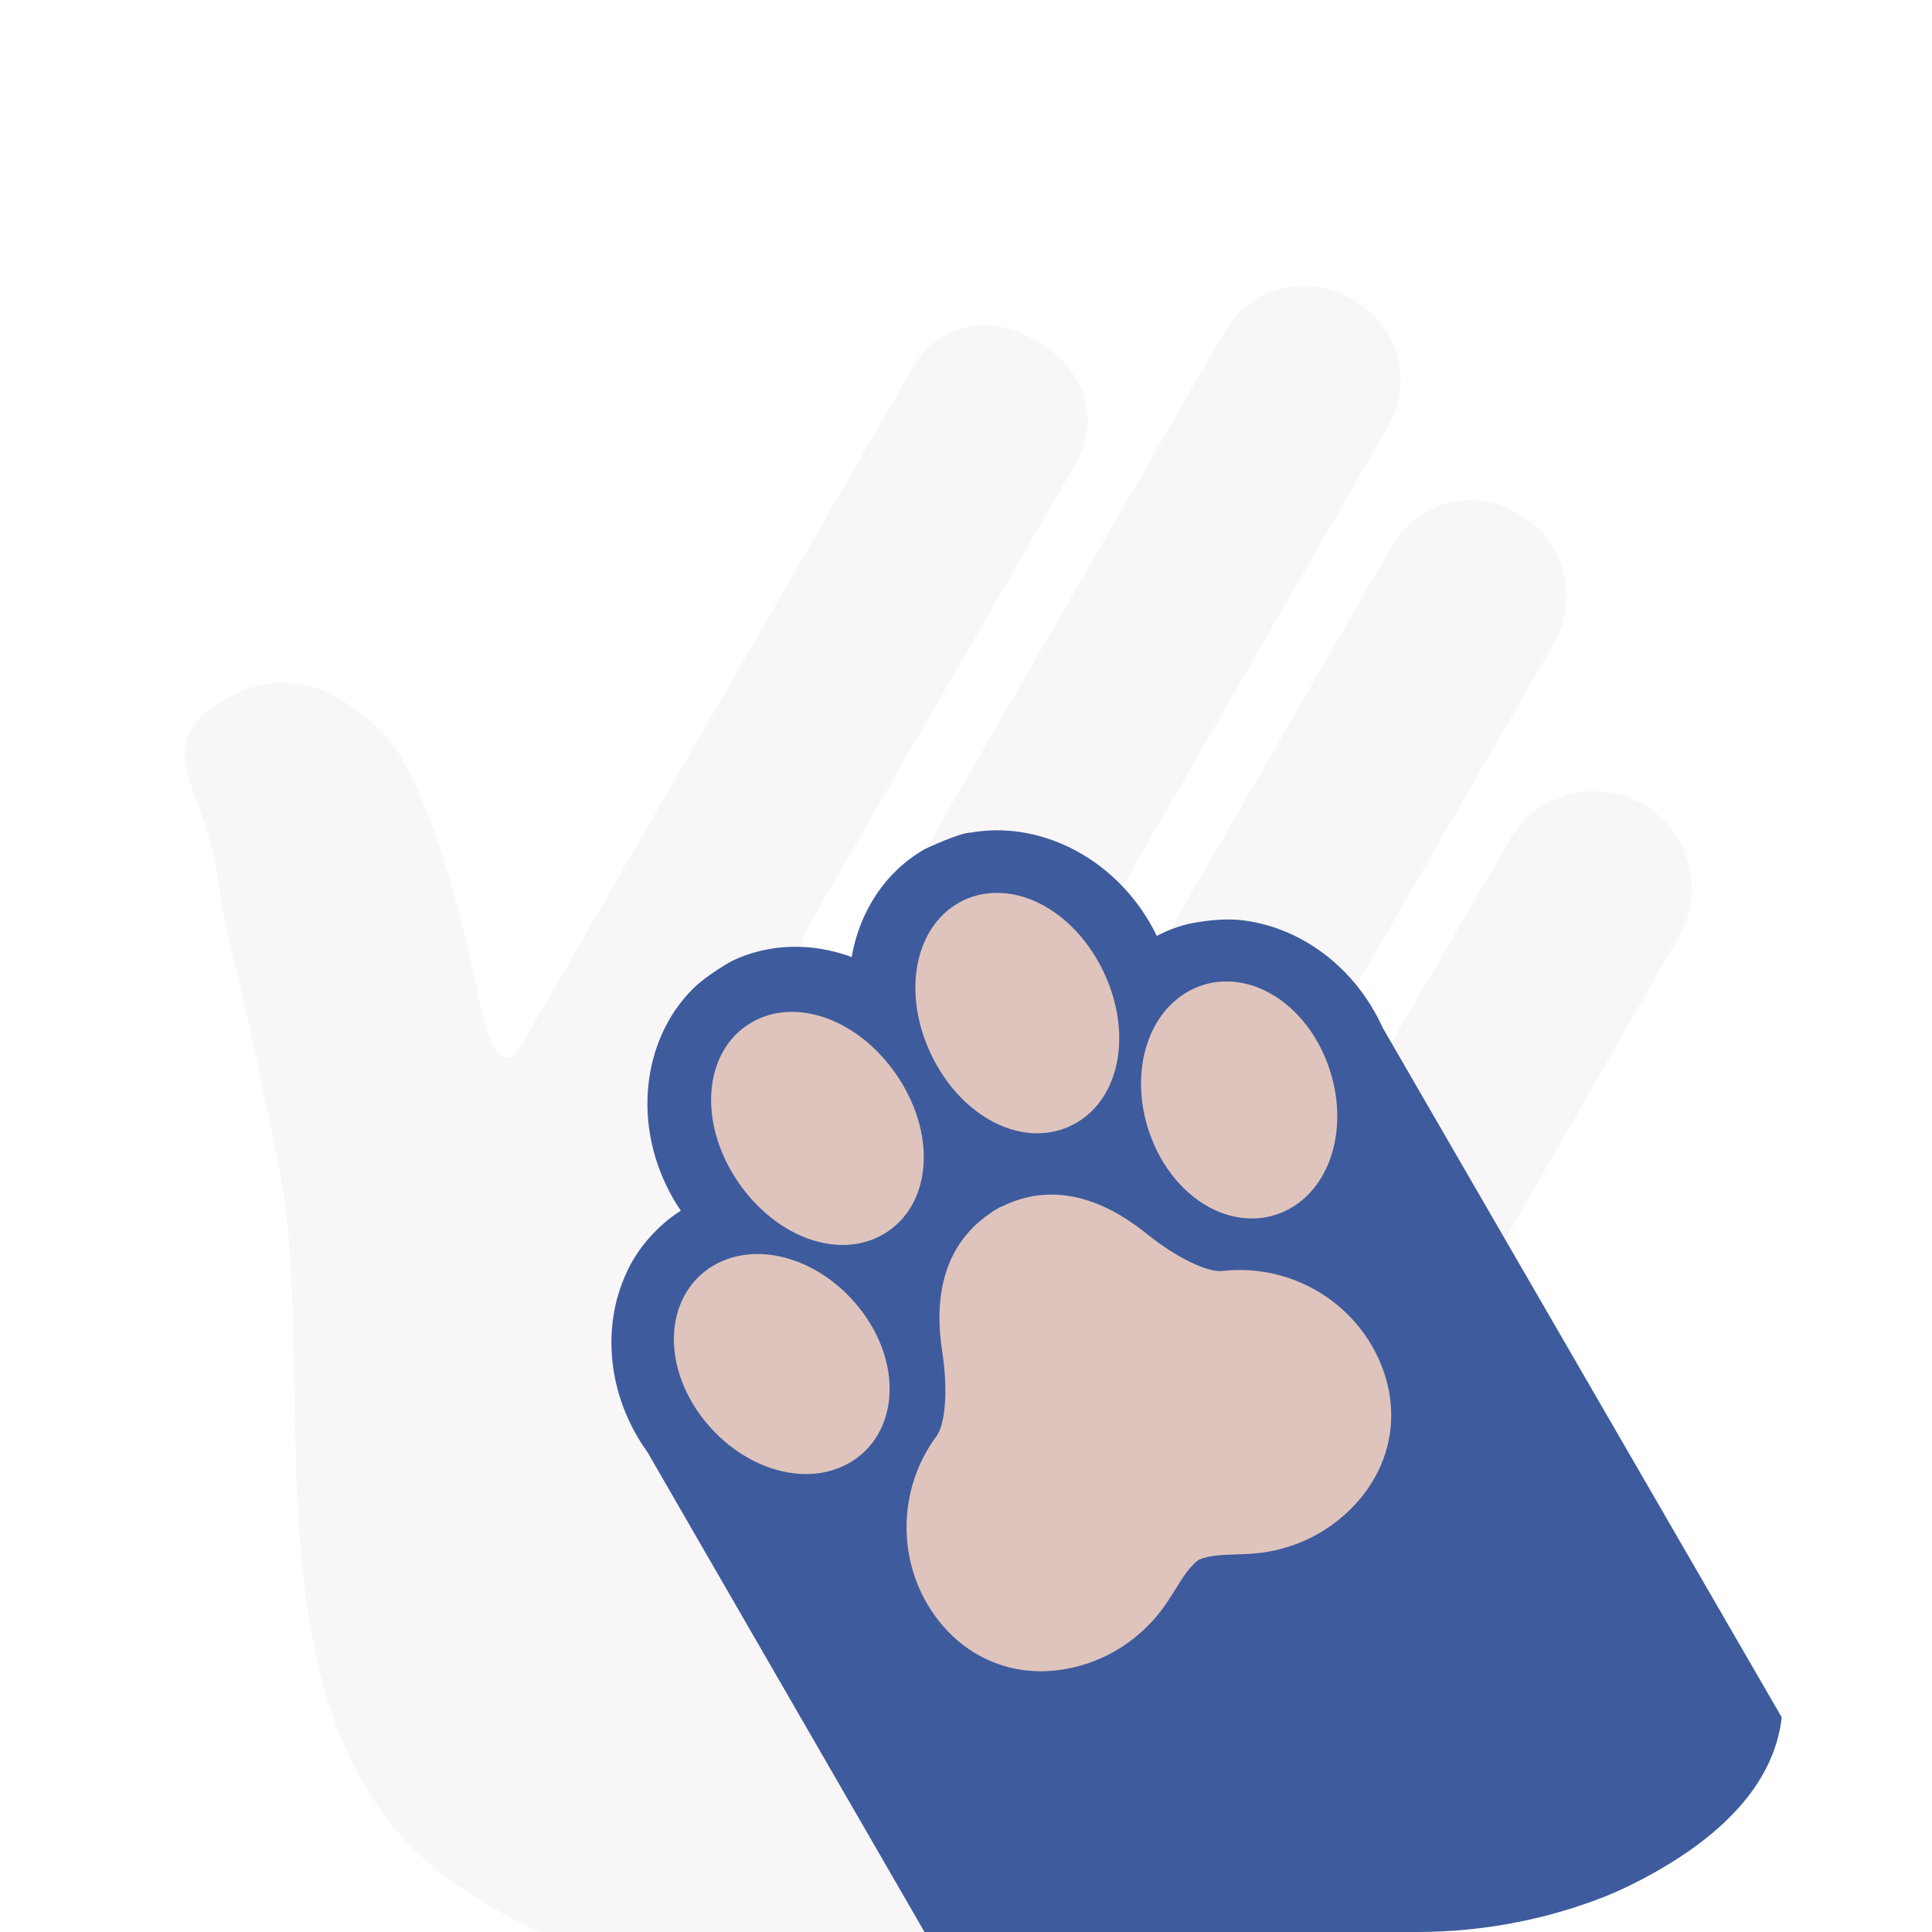
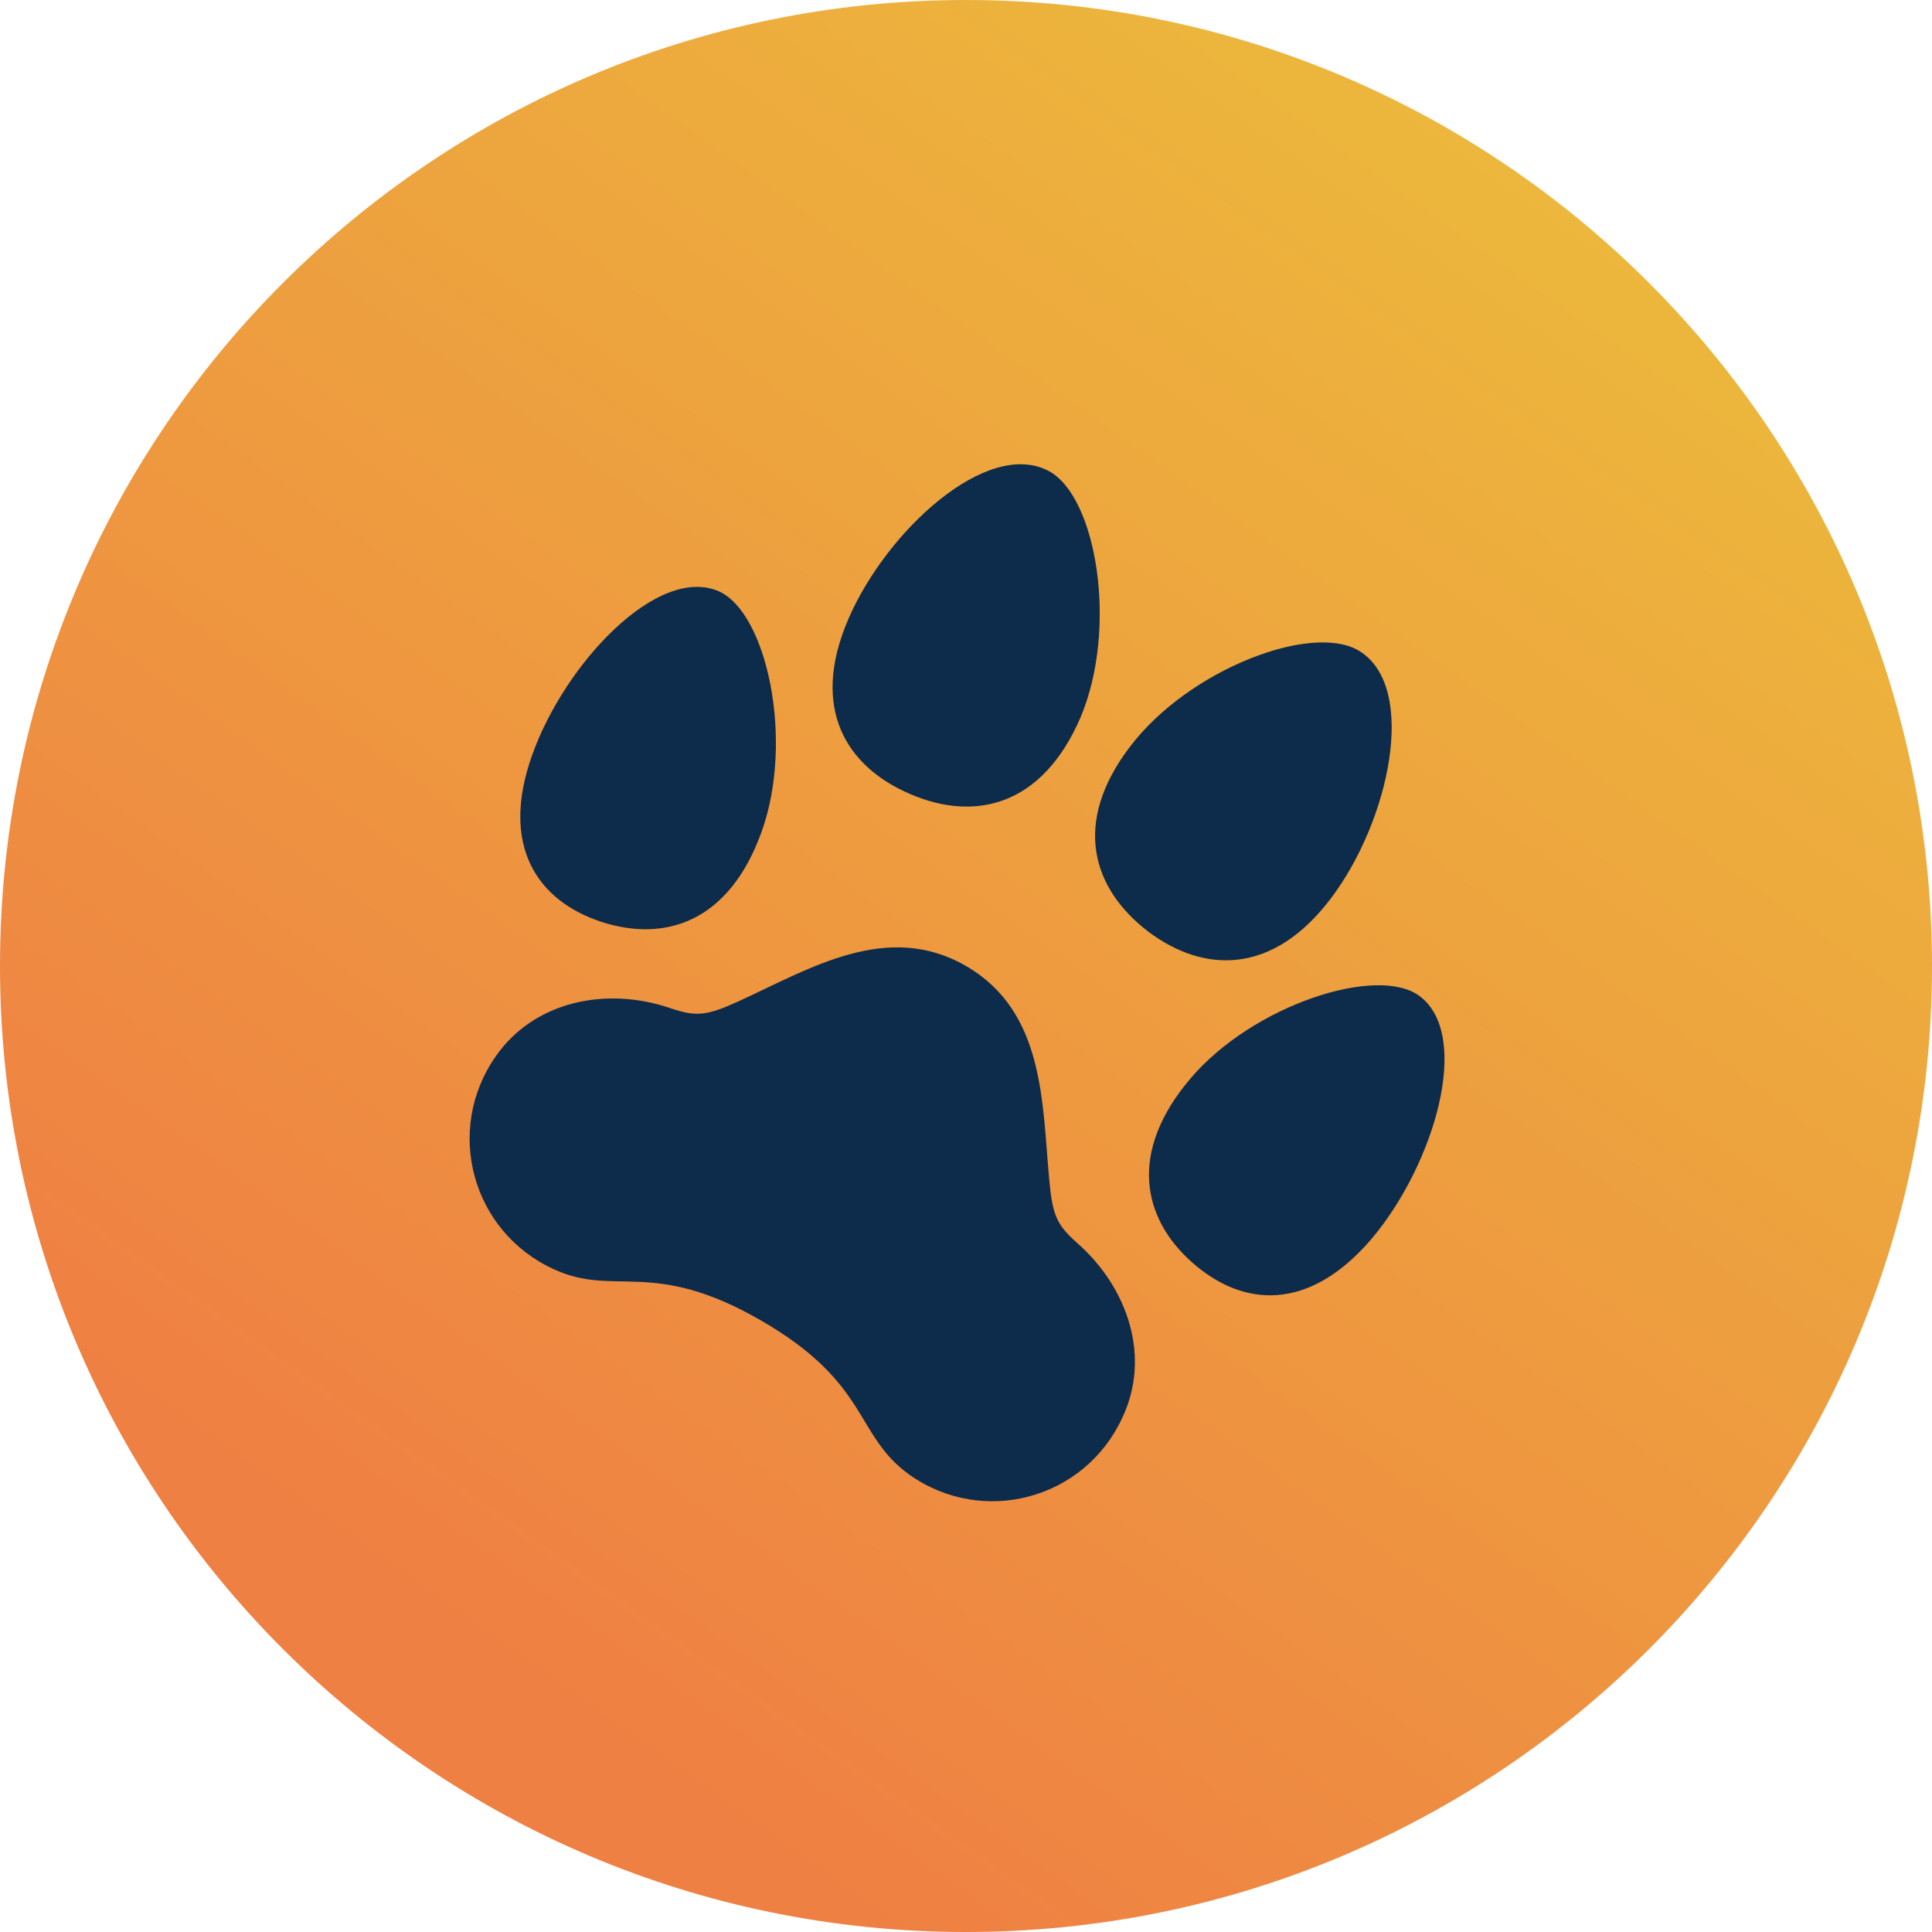
<svg xmlns="http://www.w3.org/2000/svg" width="90" height="90" viewBox="0 0 90 90" fill="none">
-   <mask id="mask0" mask-type="alpha" maskUnits="userSpaceOnUse" x="0" y="0" width="90" height="90">
-     <rect width="90" height="90" rx="24" fill="#C4C4C4" />
-   </mask>
-   <g mask="url(#mask0)">
-     <path d="M76.53 37.463C74.361 36.211 71.595 36.935 70.355 39.082L60.22 56.471C60.22 56.471 59.525 57.691 58.343 57.008C57.136 56.311 57.871 55.115 57.871 55.115L72.388 29.971C73.627 27.825 72.847 25.154 70.678 23.902C68.507 22.648 66 23.421 64.761 25.568L50.245 50.71C50.245 50.71 49.403 51.862 48.236 51.188C47.079 50.52 47.702 49.241 47.702 49.241L64.637 19.909C65.875 17.764 65.181 15.19 63.011 13.937C60.841 12.684 58.251 13.362 57.012 15.507L40.077 44.84C40.077 44.84 39.338 45.982 38.089 45.261C36.861 44.551 37.534 43.372 37.534 43.372L50.115 21.581C51.355 19.434 50.432 17.108 48.262 15.855C46.091 14.602 43.726 15.031 42.488 17.177L24.101 49.024C24.101 49.024 23.071 50.316 22.367 46.794C20.562 37.765 18.505 34.989 18.505 34.989C18.505 34.989 14.907 29.685 10.171 32.777C6.738 35.021 9.914 36.7 10.288 42.105C11.438 46.924 11.945 49.178 12.984 54.313C15.078 64.652 10.625 81.721 22.367 88.5C22.367 88.5 42.488 102.5 60.005 75.345L78.215 43.62C79.453 41.471 78.7 38.716 76.53 37.463Z" fill="#F9F6F7" />
-     <path d="M57.804 42.862C56.678 42.74 55.357 43.04 55.357 43.04C55.005 43.13 54.657 43.24 54.317 43.391C54.173 43.455 54.03 43.525 53.89 43.599C53.794 43.402 53.693 43.209 53.584 43.021C51.752 39.847 48.331 38.231 45.22 38.786C44.683 38.786 43.044 39.576 43.107 39.544C43.086 39.556 43.064 39.564 43.044 39.576C41.25 40.611 40.044 42.446 39.674 44.581C37.799 43.892 35.788 43.946 34.081 44.772C34.081 44.772 32.93 45.411 32.276 46.064C29.896 48.444 29.424 52.481 31.368 55.848C31.477 56.035 31.593 56.22 31.716 56.401C31.582 56.486 31.45 56.574 31.324 56.667C31.06 56.86 30.821 57.073 30.593 57.296C29.589 58.277 29.189 59.282 29.189 59.282C28.011 61.798 28.285 65.037 30.163 67.65L43.599 90.922C49.5 94.5 81.653 91.851 83 80L64.411 47.877C63.109 45 60.516 43.156 57.804 42.862Z" fill="#3E5B9D" />
-     <path d="M56.954 59.206C56.256 59.285 54.839 58.602 53.508 57.545C52.596 56.821 49.851 54.641 46.685 56.195C46.588 56.229 46.491 56.282 46.411 56.335C46.322 56.379 46.23 56.435 46.154 56.502C43.222 58.466 43.738 61.935 43.909 63.087C44.159 64.768 44.042 66.337 43.624 66.902C41.747 69.439 41.767 72.946 43.673 75.43C45.424 77.712 48.242 78.45 51.026 77.355C52.222 76.886 53.314 76.053 54.102 75.013C54.356 74.68 54.565 74.343 54.766 74.018C55.109 73.465 55.407 72.984 55.837 72.662C56.33 72.45 56.897 72.433 57.547 72.412C57.929 72.4 58.324 72.388 58.74 72.336C59.688 72.216 60.625 71.901 61.448 71.426C61.748 71.252 62.038 71.056 62.306 70.842C64.646 68.978 65.416 66.169 64.314 63.512C63.117 60.62 60.09 58.849 56.954 59.206Z" fill="#DFC4BD" />
-     <path d="M40.105 67.771C40.878 67.117 41.348 66.154 41.429 65.059C41.54 63.563 40.947 61.958 39.801 60.654C37.946 58.543 35.196 57.822 33.26 58.94C33.073 59.048 32.894 59.173 32.73 59.312C31.957 59.966 31.486 60.929 31.405 62.024C31.294 63.52 31.887 65.126 33.033 66.43C34.888 68.54 37.639 69.261 39.574 68.144C39.762 68.036 39.941 67.91 40.105 67.771Z" fill="#DFC4BD" />
-     <path d="M41.141 57.502C41.224 57.455 41.306 57.403 41.385 57.348C43.439 55.926 43.593 52.712 41.736 50.031C39.892 47.368 36.828 46.356 34.763 47.786C33.741 48.494 33.144 49.725 33.126 51.163C33.109 52.482 33.566 53.882 34.412 55.103C36.185 57.662 39.077 58.694 41.141 57.502Z" fill="#DFC4BD" />
-     <path d="M55.905 45.932C55.703 46.005 55.505 46.097 55.318 46.205C53.382 47.323 52.631 50.066 53.531 52.727C54.088 54.371 55.182 55.688 56.532 56.34C57.522 56.817 58.591 56.892 59.543 56.549C59.746 56.476 59.943 56.384 60.131 56.276C62.066 55.159 62.818 52.415 61.917 49.755C61.36 48.11 60.266 46.793 58.916 46.142C57.927 45.664 56.858 45.59 55.905 45.932Z" fill="#DFC4BD" />
-     <path d="M50.131 52.313C52.194 51.121 52.747 48.1 51.416 45.286C50.782 43.942 49.798 42.847 48.648 42.202C47.394 41.498 46.029 41.4 44.904 41.931C42.638 43.001 41.978 46.164 43.362 49.092C44.756 52.041 47.616 53.514 49.875 52.447C49.962 52.405 50.048 52.36 50.131 52.313Z" fill="#DFC4BD" />
-   </g>
+   <path d="M45 90C69.853 90 90 69.853 90 45C90 20.147 69.853 0 45 0C20.147 0 0 20.147 0 45C0 69.853 20.147 90 45 90Z" fill="url(#paint0_linear)" />
+   <path d="M50.152 57.879C49.242 57.06 49.03 56.636 48.879 54.97C48.545 51.364 48.667 47.121 45 45C41.333 42.879 37.727 45.121 34.424 46.636C32.909 47.333 32.424 47.364 31.242 46.97C28.242 45.939 24.879 46.636 23.091 49.212C20.697 52.636 21.97 57.364 25.788 59.121C28.667 60.454 30.364 58.576 35.455 61.515C40.545 64.454 39.788 66.848 42.364 68.697C45.788 71.121 50.515 69.848 52.273 66.061C53.636 63.212 52.545 59.97 50.152 57.879Z" fill="#0D2B4B" />
+   <path d="M42.424 37C45.394 38.273 48.545 37.576 50.333 33.424C52.091 29.273 51.091 23.121 48.849 21.939C46 20.424 41.303 24.697 39.515 28.848C37.727 33 39.424 35.727 42.424 37Z" fill="#0D2B4B" />
+   <path d="M53.485 43.394C56.061 45.333 59.273 45.454 62 41.848C64.728 38.242 66.061 32.03 63.334 30.333C61.152 28.97 55.364 31.182 52.637 34.788C49.909 38.364 50.909 41.424 53.485 43.394Z" fill="#0D2B4B" />
+   <path d="M35.485 38.727C37 34.485 35.727 28.545 33.485 27.545C30.637 26.303 26.303 30.909 24.788 35.181C23.273 39.424 25.061 41.969 28 42.939C30.97 43.909 33.97 42.969 35.485 38.727Z" fill="#0D2B4B" />
+   <path d="M66.121 46.394C64.151 44.939 58.364 46.818 55.455 50.242C52.545 53.667 53.212 56.758 55.545 58.818C57.879 60.879 60.939 61.151 63.879 57.727C66.788 54.303 68.606 48.242 66.121 46.394Z" fill="#0D2B4B" />
+   <defs>
+     <linearGradient id="paint0_linear" x1="22.392" y1="76.789" x2="74.562" y2="3.441" gradientUnits="userSpaceOnUse">
+       <stop stop-color="#EF8043" />
+       <stop offset="1" stop-color="#ECBB3B" />
+     </linearGradient>
+   </defs>
</svg>
